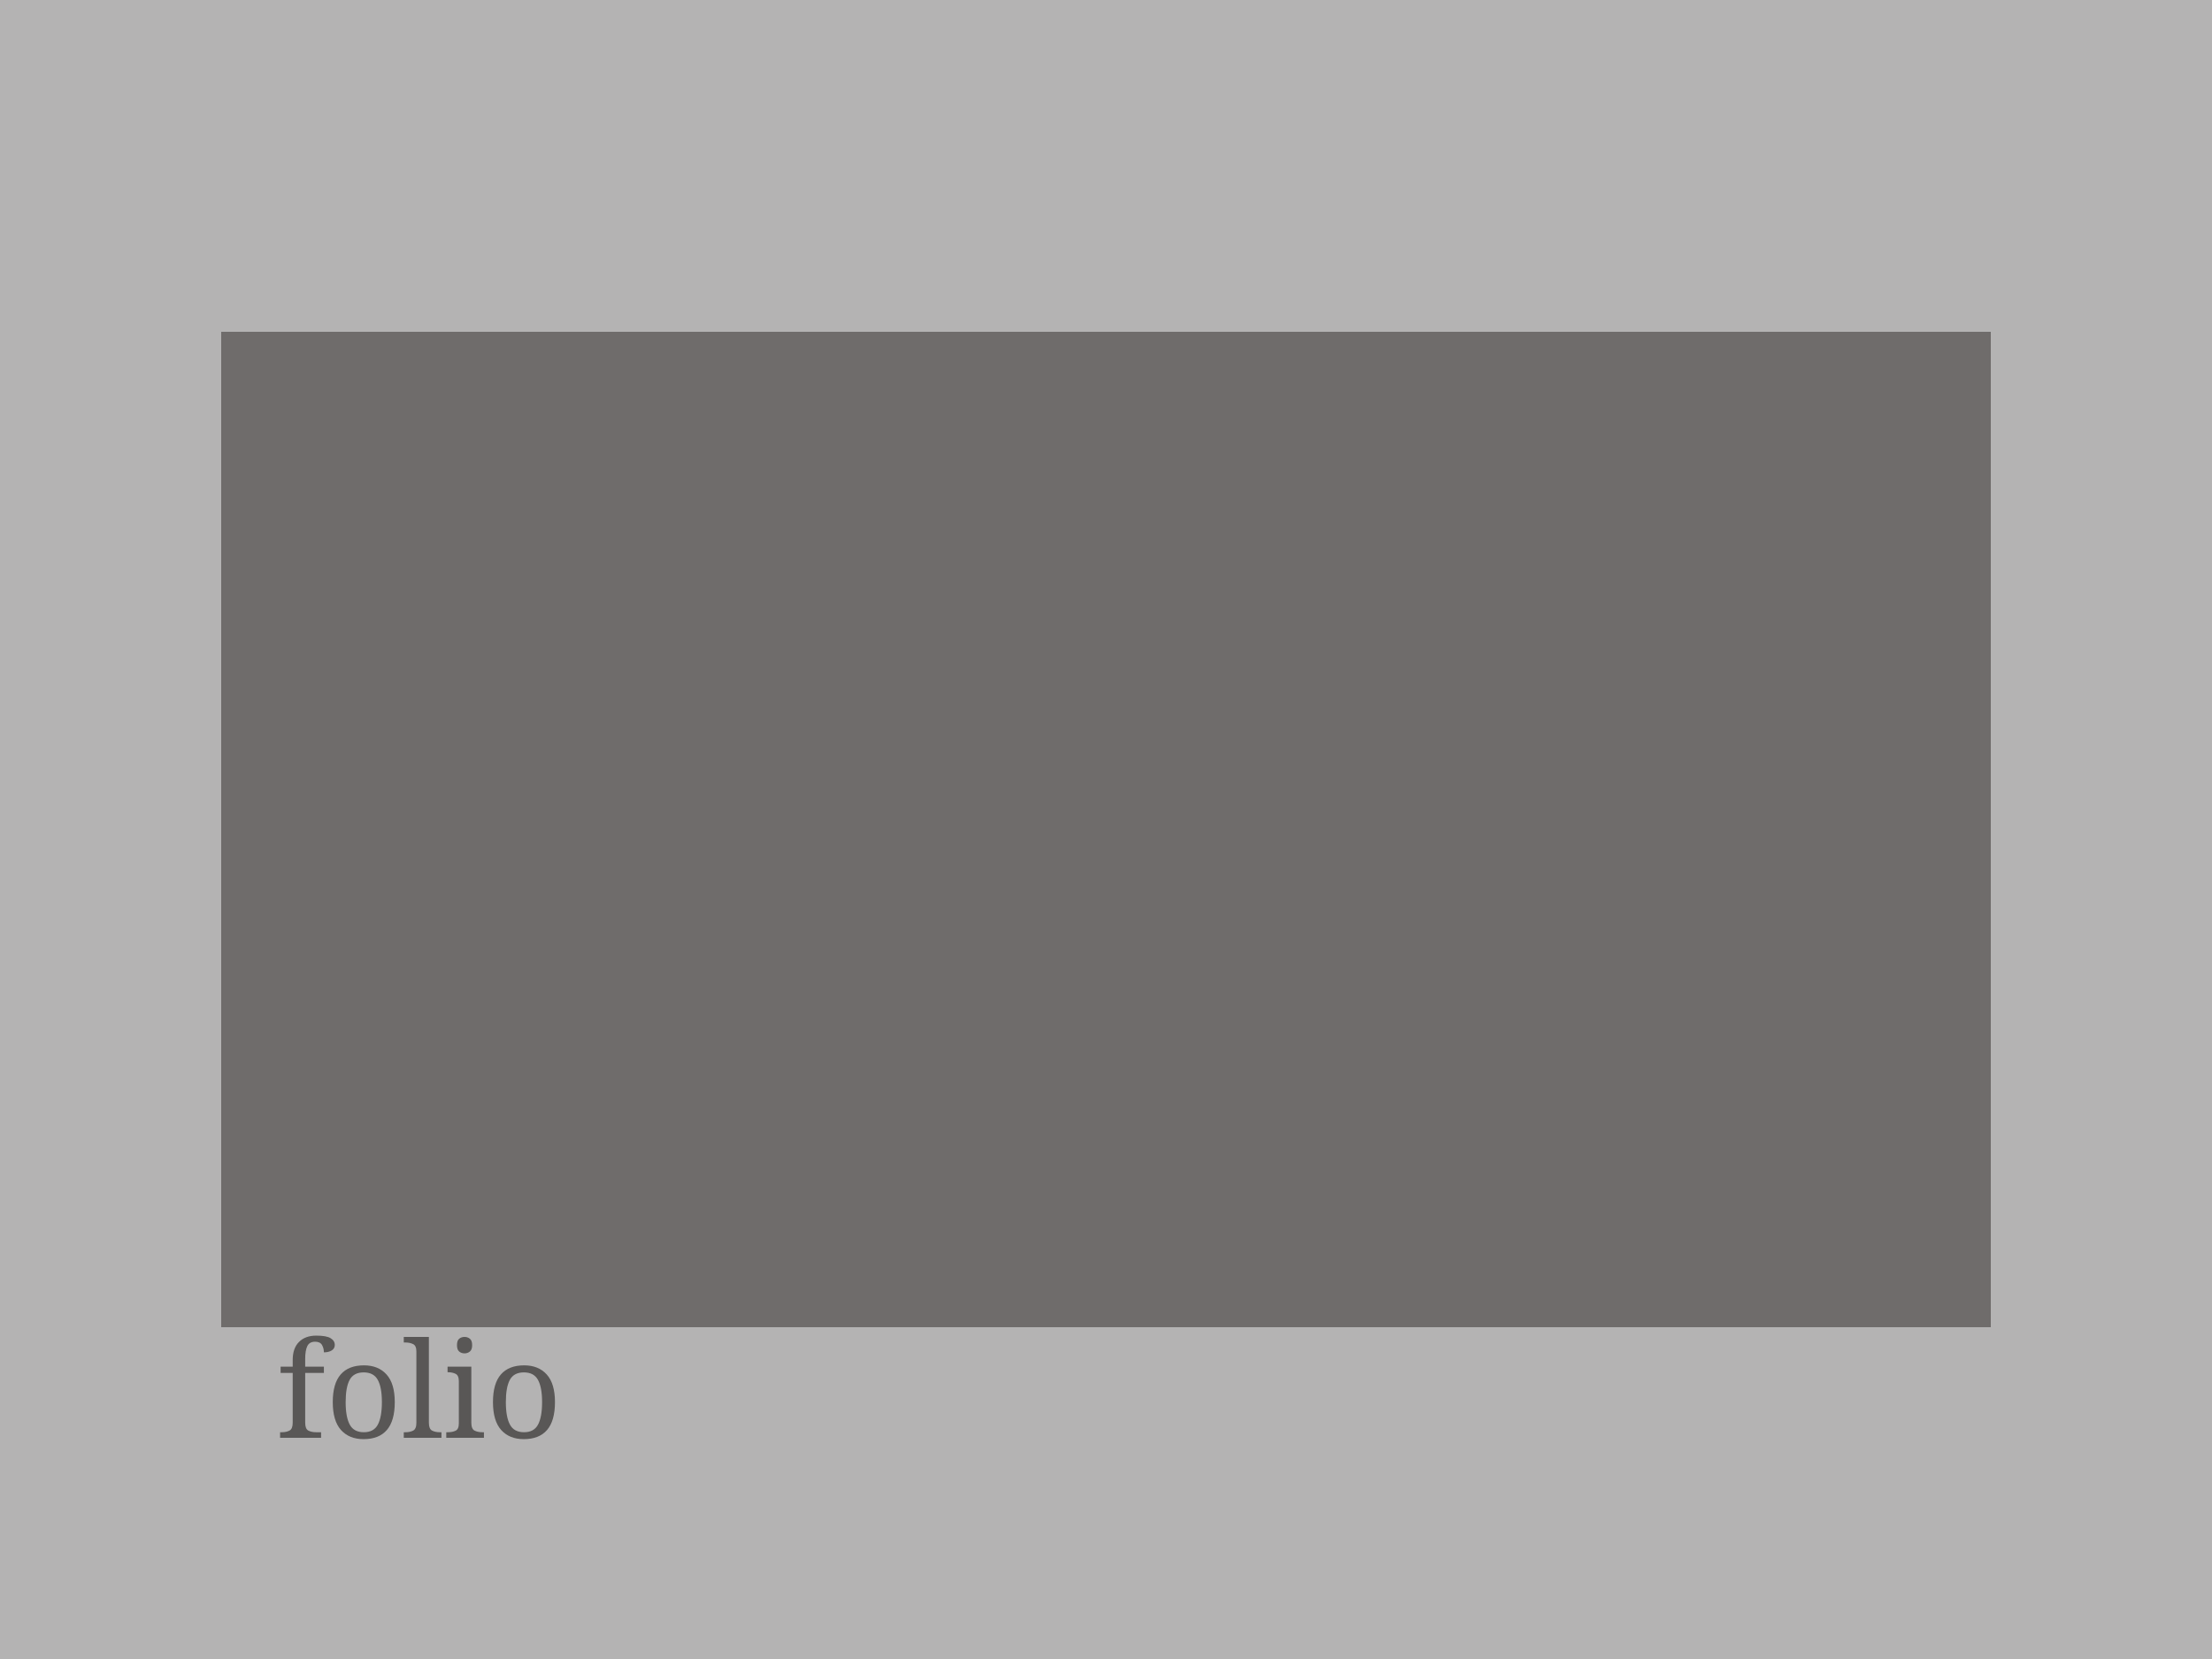
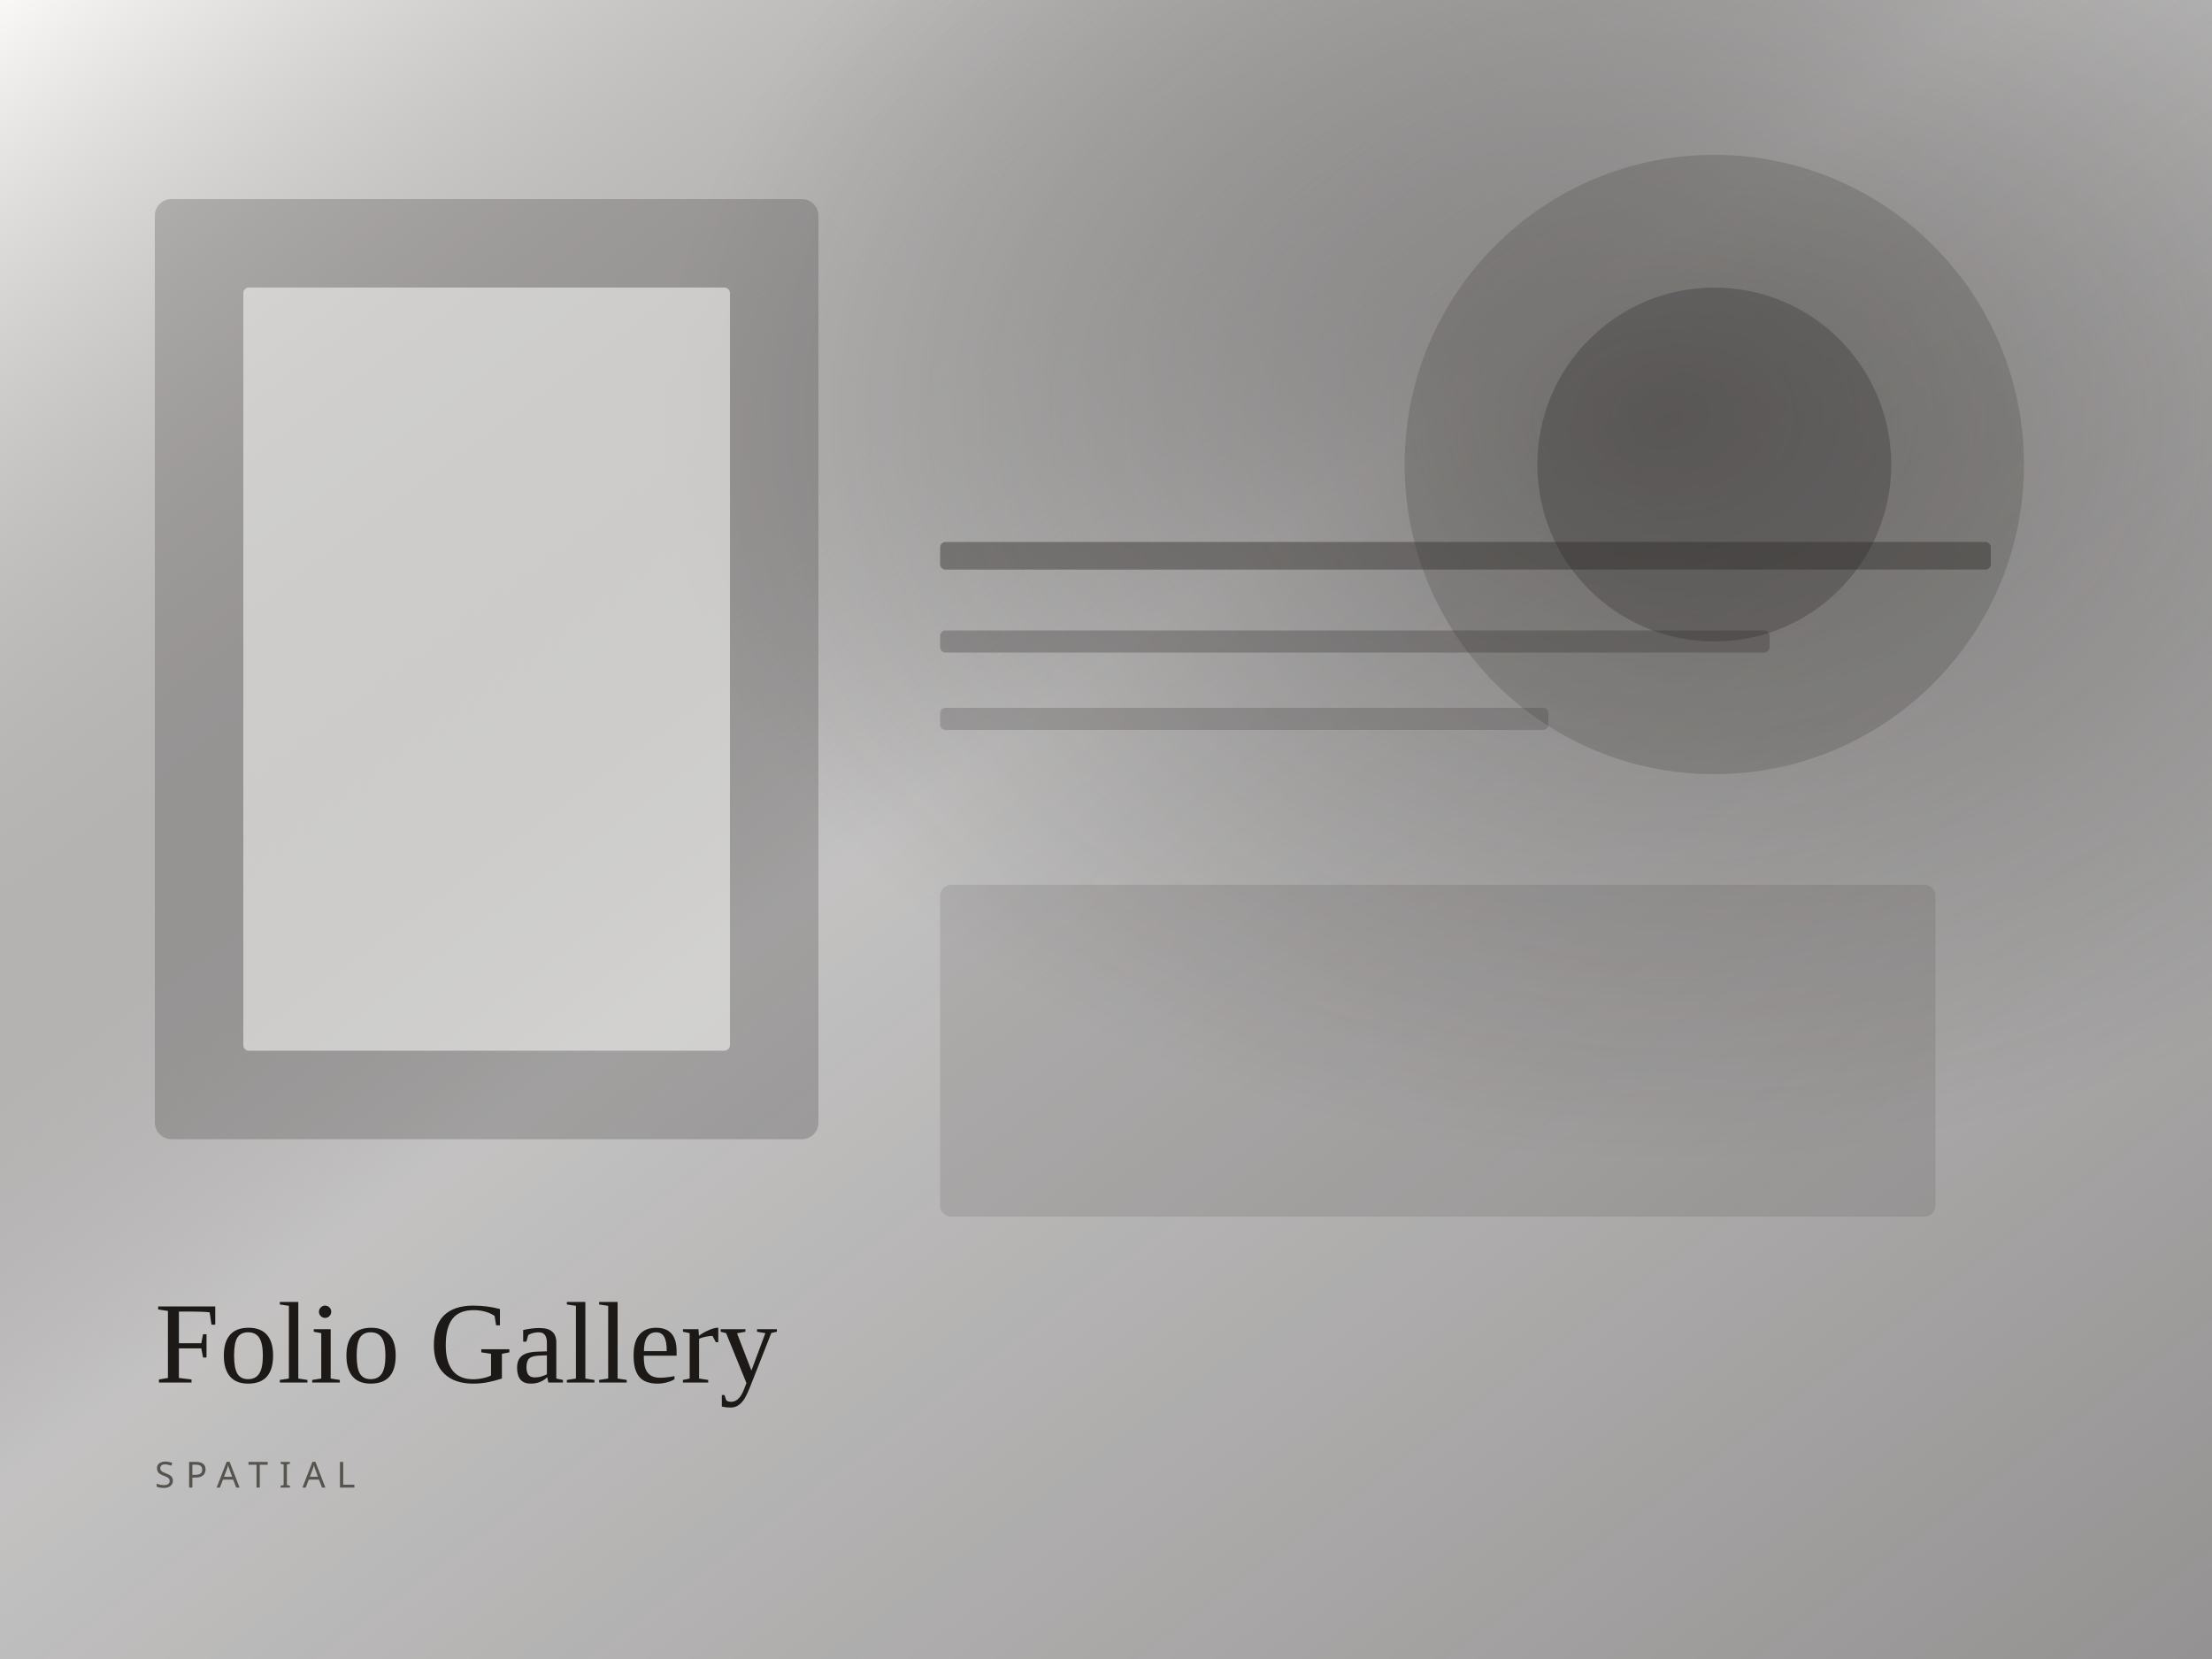
- <svg xmlns="http://www.w3.org/2000/svg" viewBox="0 0 800 600">
-   <rect width="800" height="600" fill="#292524" opacity="0.35" />
-   <rect x="80" y="120" width="640" height="360" fill="#292524" opacity="0.5" />
-   <text x="100" y="520" font-family="Georgia,serif" font-size="48" fill="#1c1917" opacity="0.6">folio</text>
+ <svg xmlns="http://www.w3.org/2000/svg" viewBox="0 0 800 600" role="img" aria-label="Folio Gallery">
+   <defs>
+     <linearGradient id="bg" x1="0%" y1="0%" x2="100%" y2="100%">
+       <stop offset="0%" stop-color="#faf9f7" />
+       <stop offset="45%" stop-color="#292524" stop-opacity="0.28" />
+       <stop offset="100%" stop-color="#292524" stop-opacity="0.5" />
+     </linearGradient>
+     <radialGradient id="glow" cx="75%" cy="25%" r="45%">
+       <stop offset="0%" stop-color="#292524" stop-opacity="0.45" />
+       <stop offset="100%" stop-color="#292524" stop-opacity="0" />
+     </radialGradient>
+   </defs>
+   <rect width="800" height="600" fill="url(#bg)" />
+   <rect width="800" height="600" fill="url(#glow)" />
+   <rect x="56" y="72" width="240" height="340" rx="6" fill="#292524" opacity="0.22" />
+   <rect x="88" y="104" width="176" height="276" rx="2" fill="#faf9f7" opacity="0.55" />
+   <circle cx="620" cy="168" r="112" fill="#292524" opacity="0.18" />
+   <circle cx="620" cy="168" r="64" fill="#292524" opacity="0.28" />
+   <rect x="340" y="196" width="380" height="10" rx="2" fill="#292524" opacity="0.4" />
+   <rect x="340" y="228" width="300" height="8" rx="2" fill="#292524" opacity="0.28" />
+   <rect x="340" y="256" width="220" height="8" rx="2" fill="#292524" opacity="0.2" />
+   <rect x="340" y="320" width="360" height="120" rx="4" fill="#292524" opacity="0.12" />
+   <text x="56" y="500" font-family="Georgia, 'Times New Roman', serif" font-size="42" fill="#1c1917">Folio Gallery</text>
+   <text x="56" y="538" font-family="system-ui, sans-serif" font-size="13" fill="#57534e" letter-spacing="4">SPATIAL</text>
</svg>
